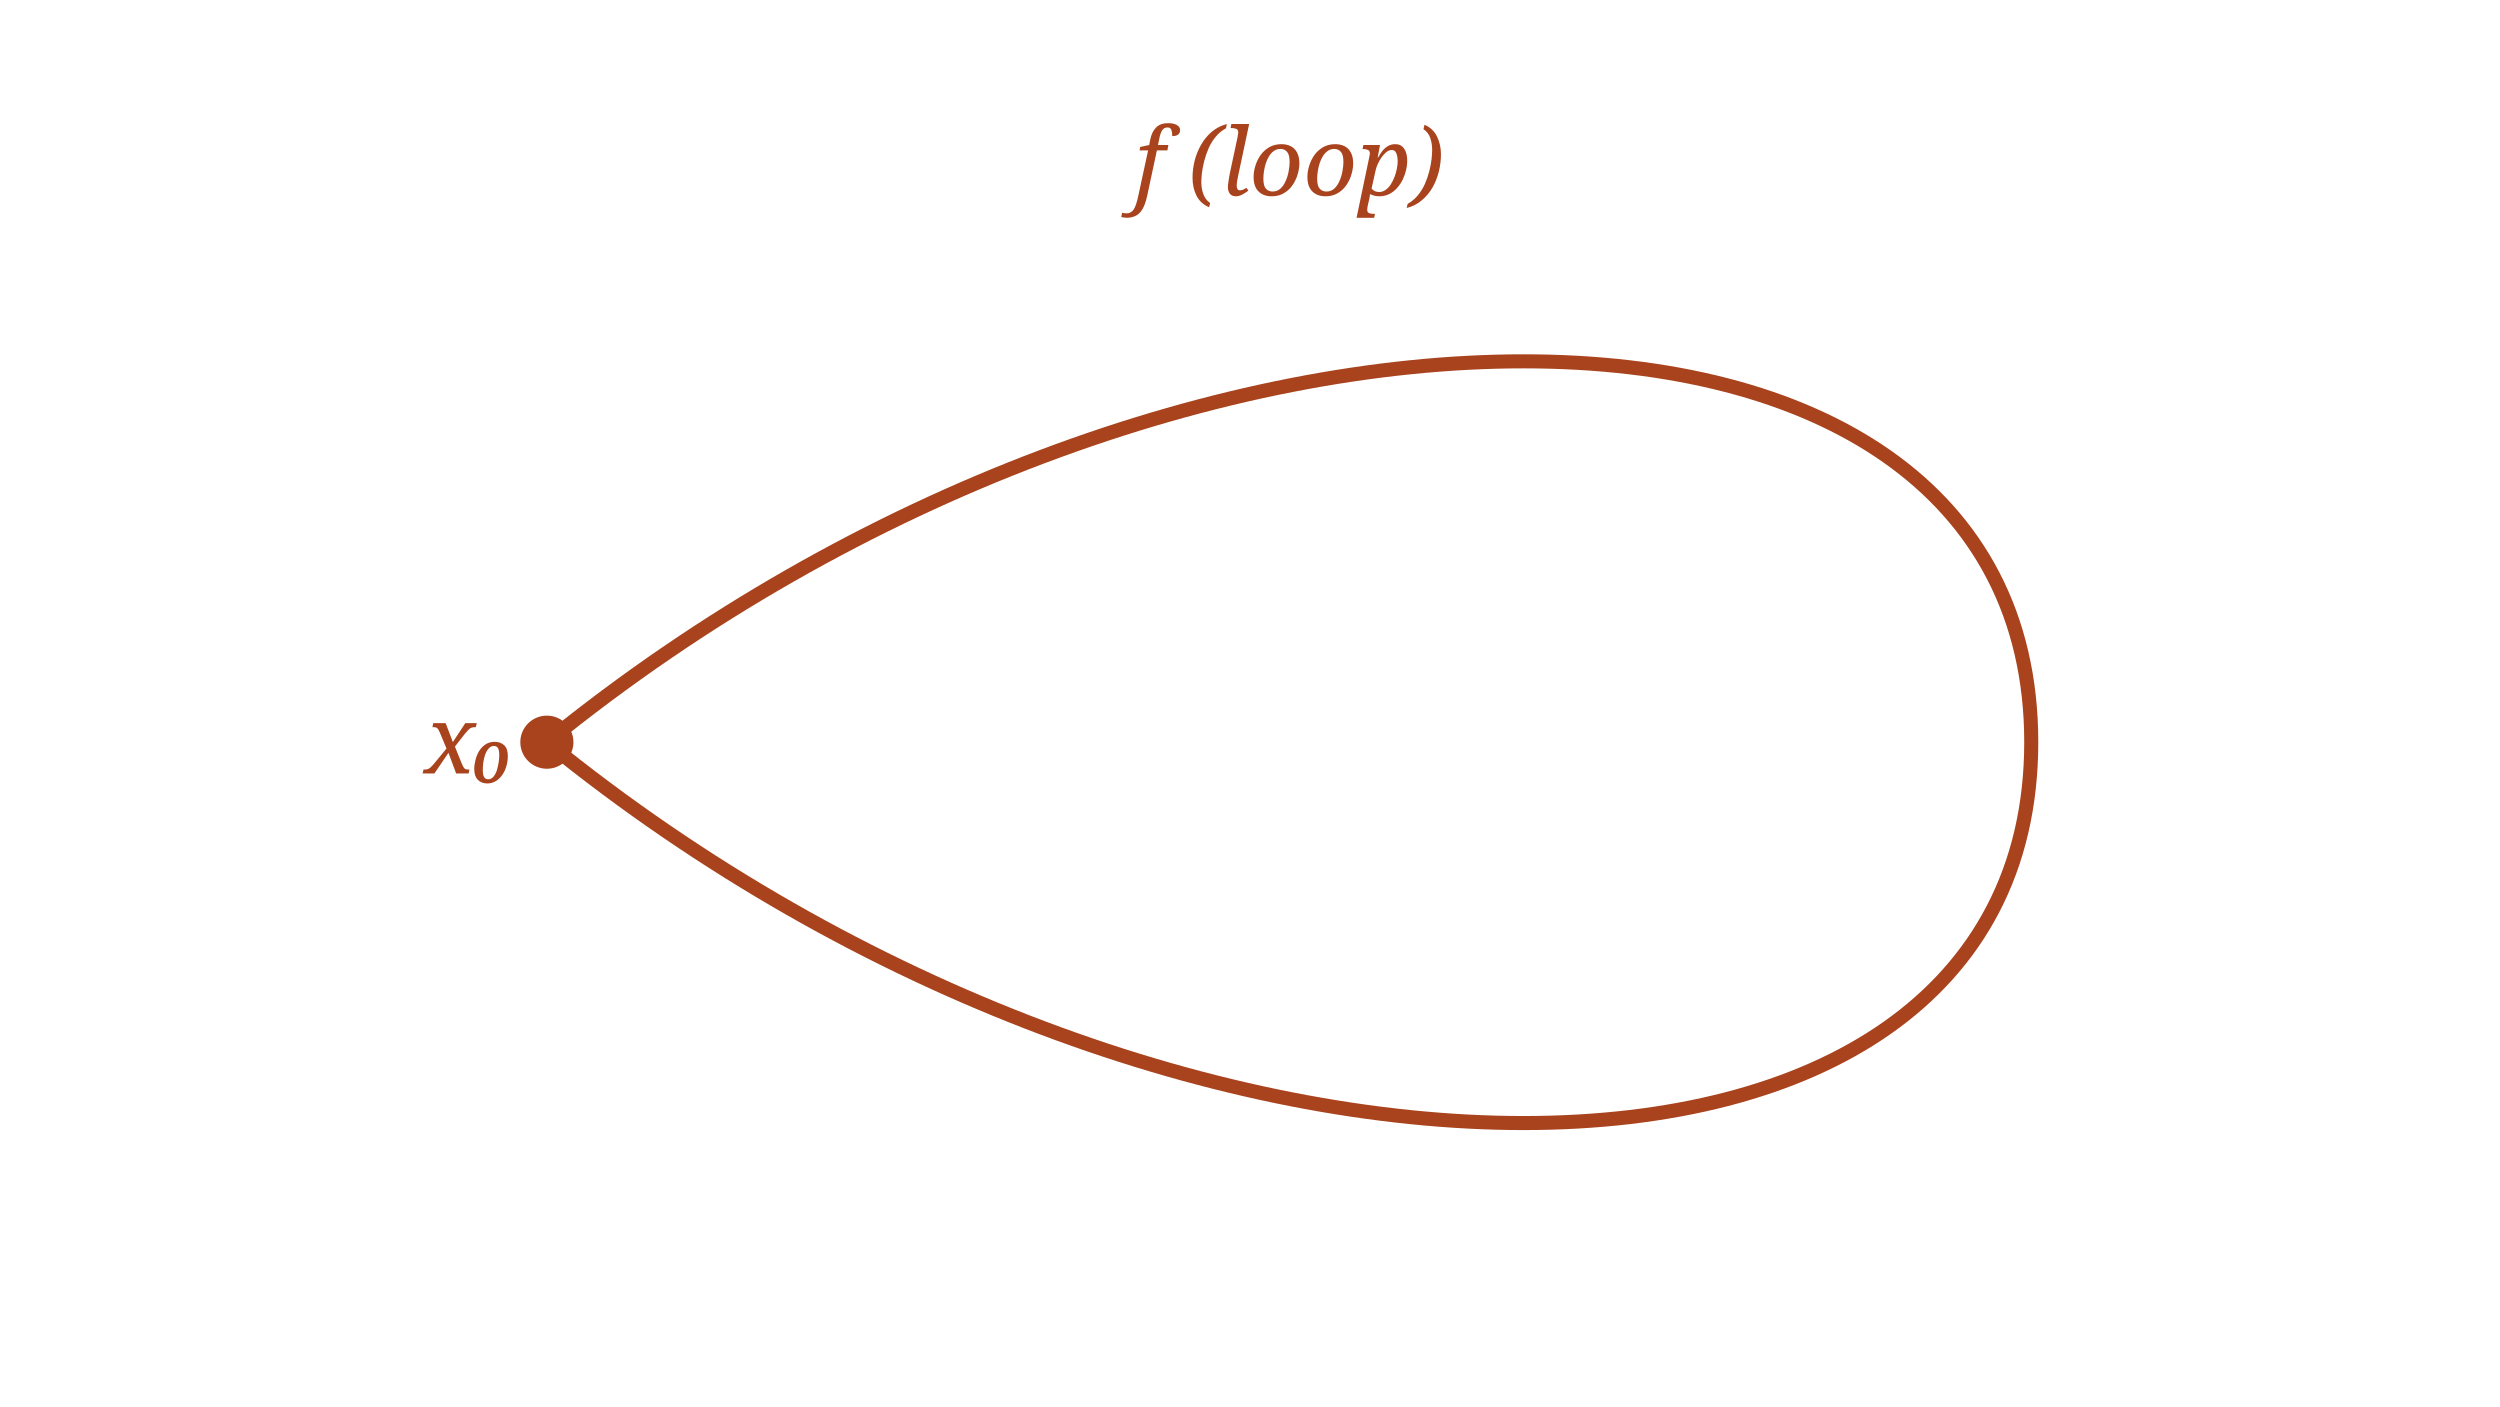
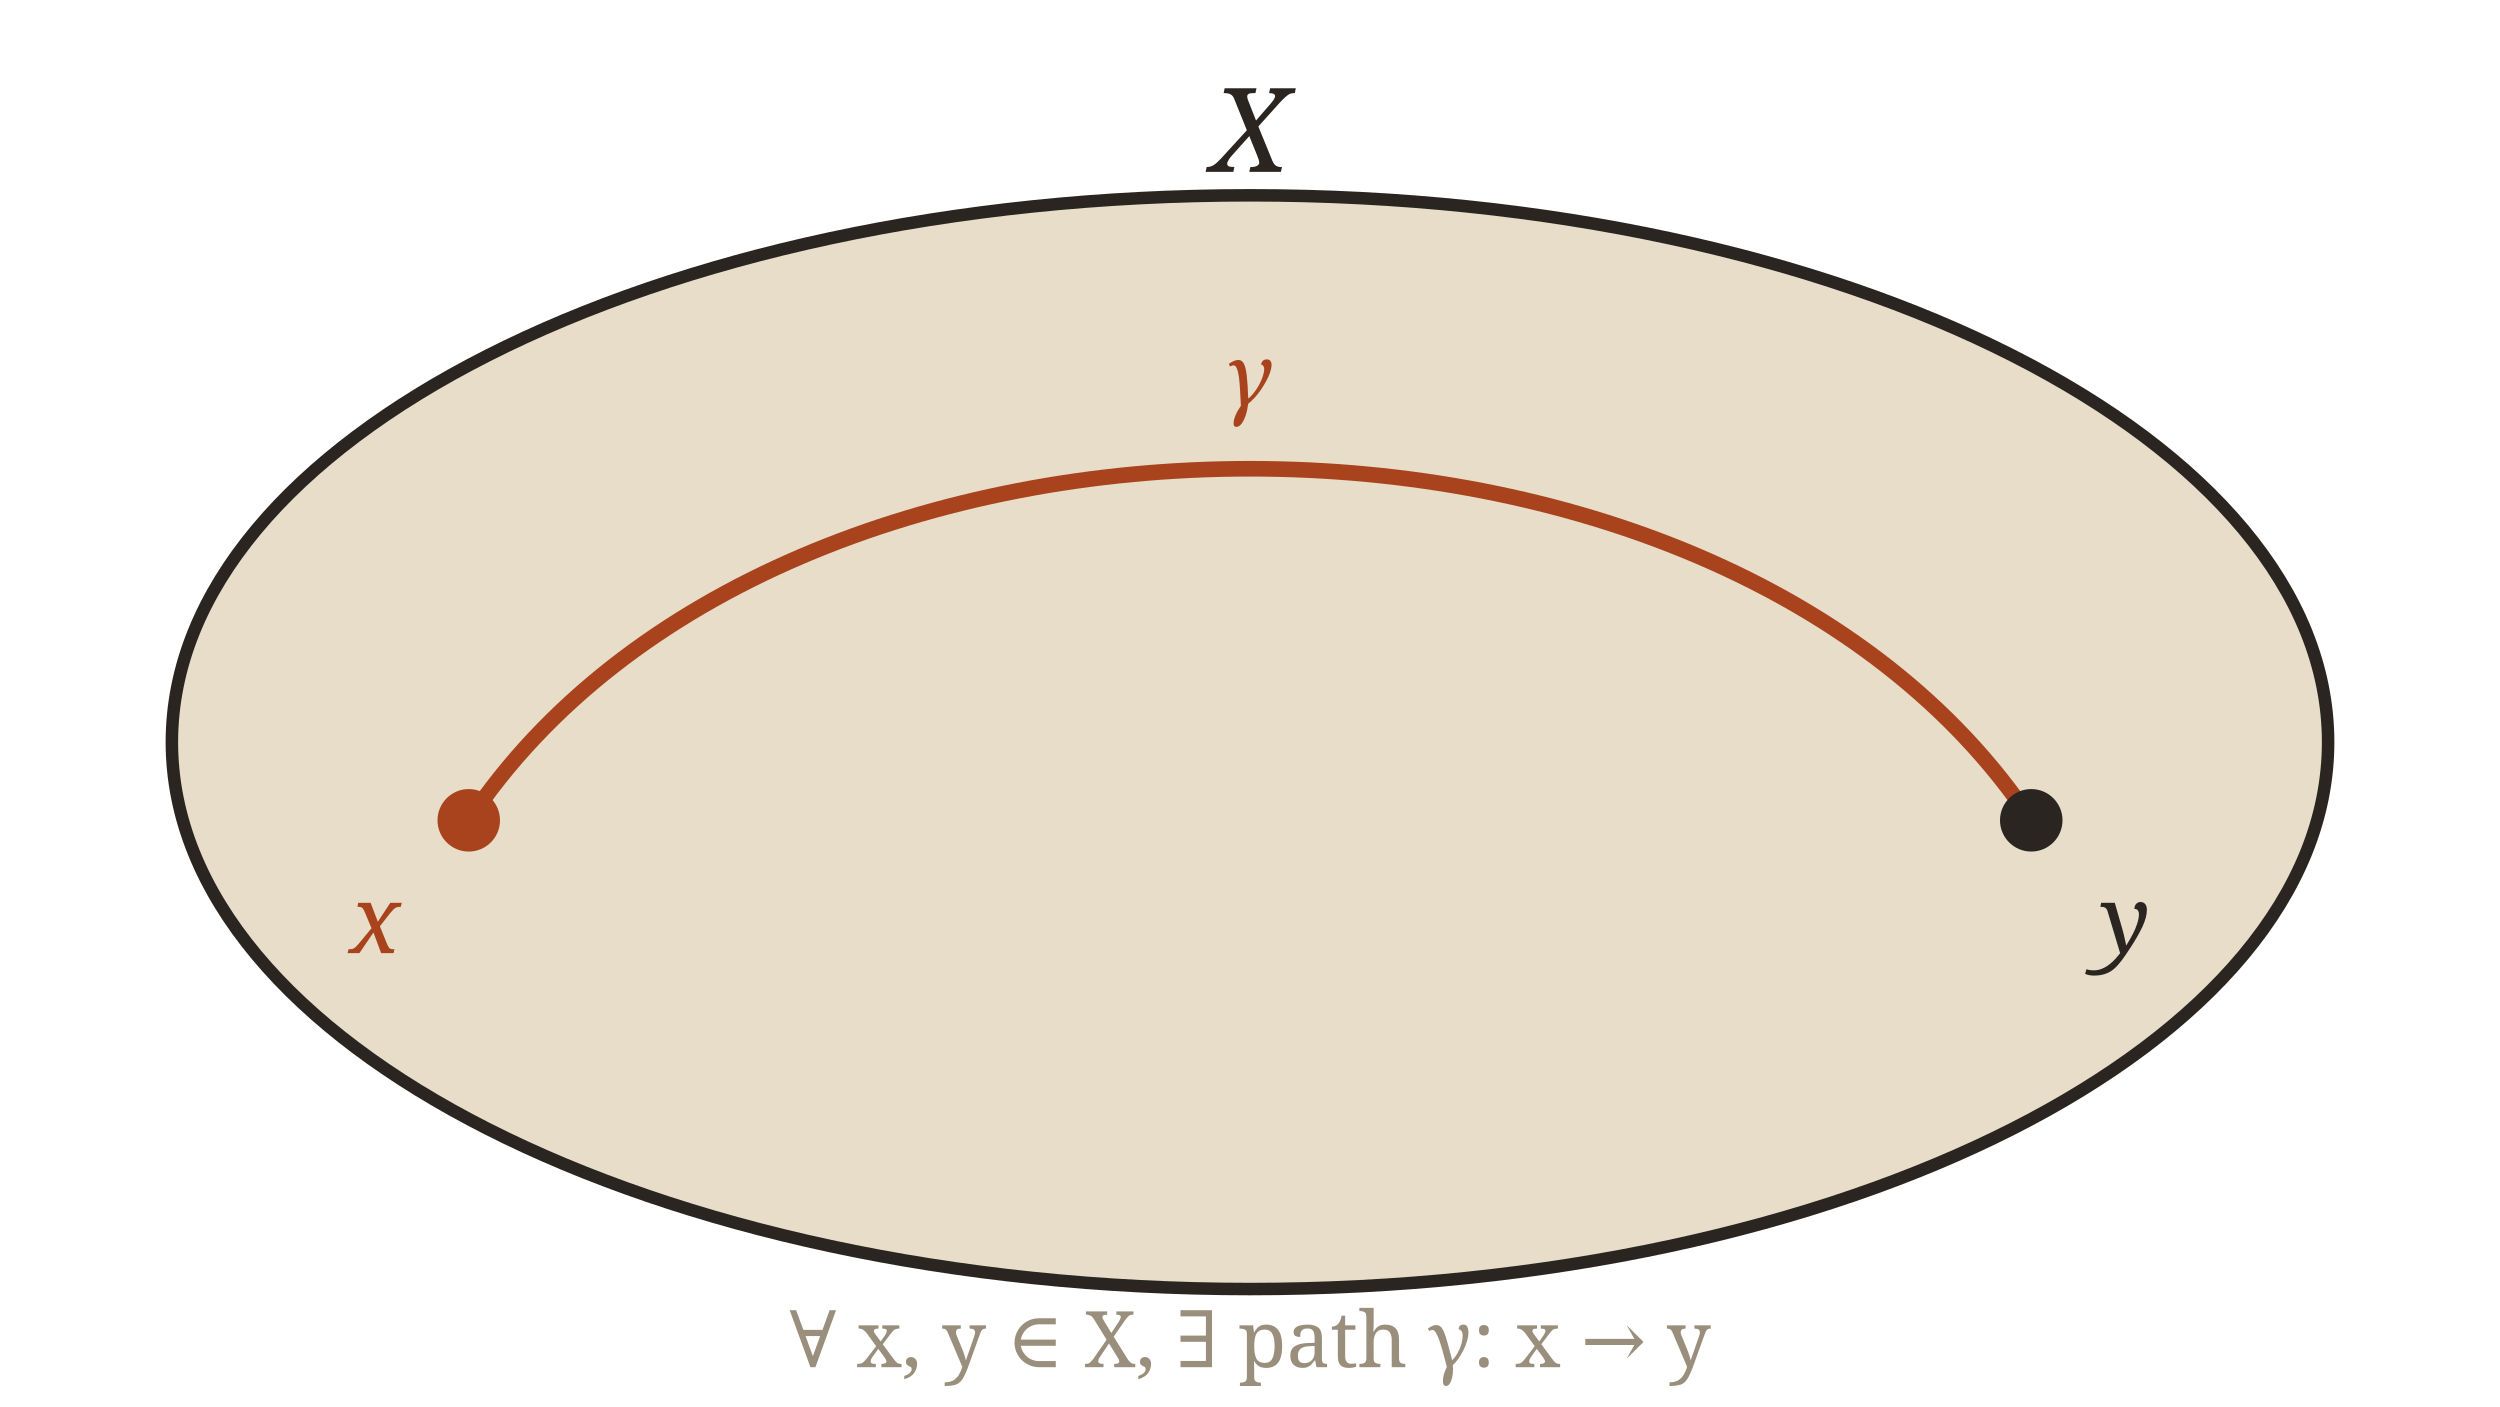
<svg xmlns="http://www.w3.org/2000/svg" viewBox="0 0 320 180" font-family="'Newsreader',Georgia,serif" role="img">
-   <circle cx="70" cy="95" r="3.4" fill="var(--dia-acc,#a8431d)" />
-   <text x="60" y="99" font-size="12" fill="var(--dia-acc,#a8431d)" text-anchor="middle" font-weight="normal" font-style="italic">x₀</text>
-   <path d="M70,95 C150,30 260,30 260,95 C260,160 150,160 70,95 Z" fill="none" stroke="var(--dia-acc,#a8431d)" stroke-width="1.8" />
-   <text x="165" y="25" font-size="12" fill="var(--dia-acc,#a8431d)" text-anchor="middle" font-weight="normal" font-style="italic">f  (loop)</text>
+   <ellipse cx="160" cy="95" rx="138" ry="70" fill="var(--dia-fill,#e7ddc9)" stroke="var(--dia-ink,#2a2520)" stroke-width="1.6" />
+   <text x="160" y="22" font-size="15" fill="var(--dia-ink,#2a2520)" text-anchor="middle" font-style="italic">X</text>
+   <path d="M60,105 C100,45 220,45 260,105" fill="none" stroke="var(--dia-acc,#a8431d)" stroke-width="2" />
+   <text x="160" y="52" font-size="11" fill="var(--dia-acc,#a8431d)" text-anchor="middle" font-style="italic">γ</text>
+   <circle cx="60" cy="105" r="4" fill="var(--dia-acc,#a8431d)" />
+   <text x="48" y="122" font-size="12" fill="var(--dia-acc,#a8431d)" text-anchor="middle" font-style="italic">x</text>
+   <circle cx="260" cy="105" r="4" fill="var(--dia-ink,#2a2520)" />
+   <text x="272" y="122" font-size="12" fill="var(--dia-ink,#2a2520)" text-anchor="middle" font-style="italic">y</text>
+   <text x="160" y="175" font-size="10" fill="var(--dia-mut,#9a8f7d)" text-anchor="middle">∀ x, y ∈ X, ∃ path γ: x → y</text>
</svg>
